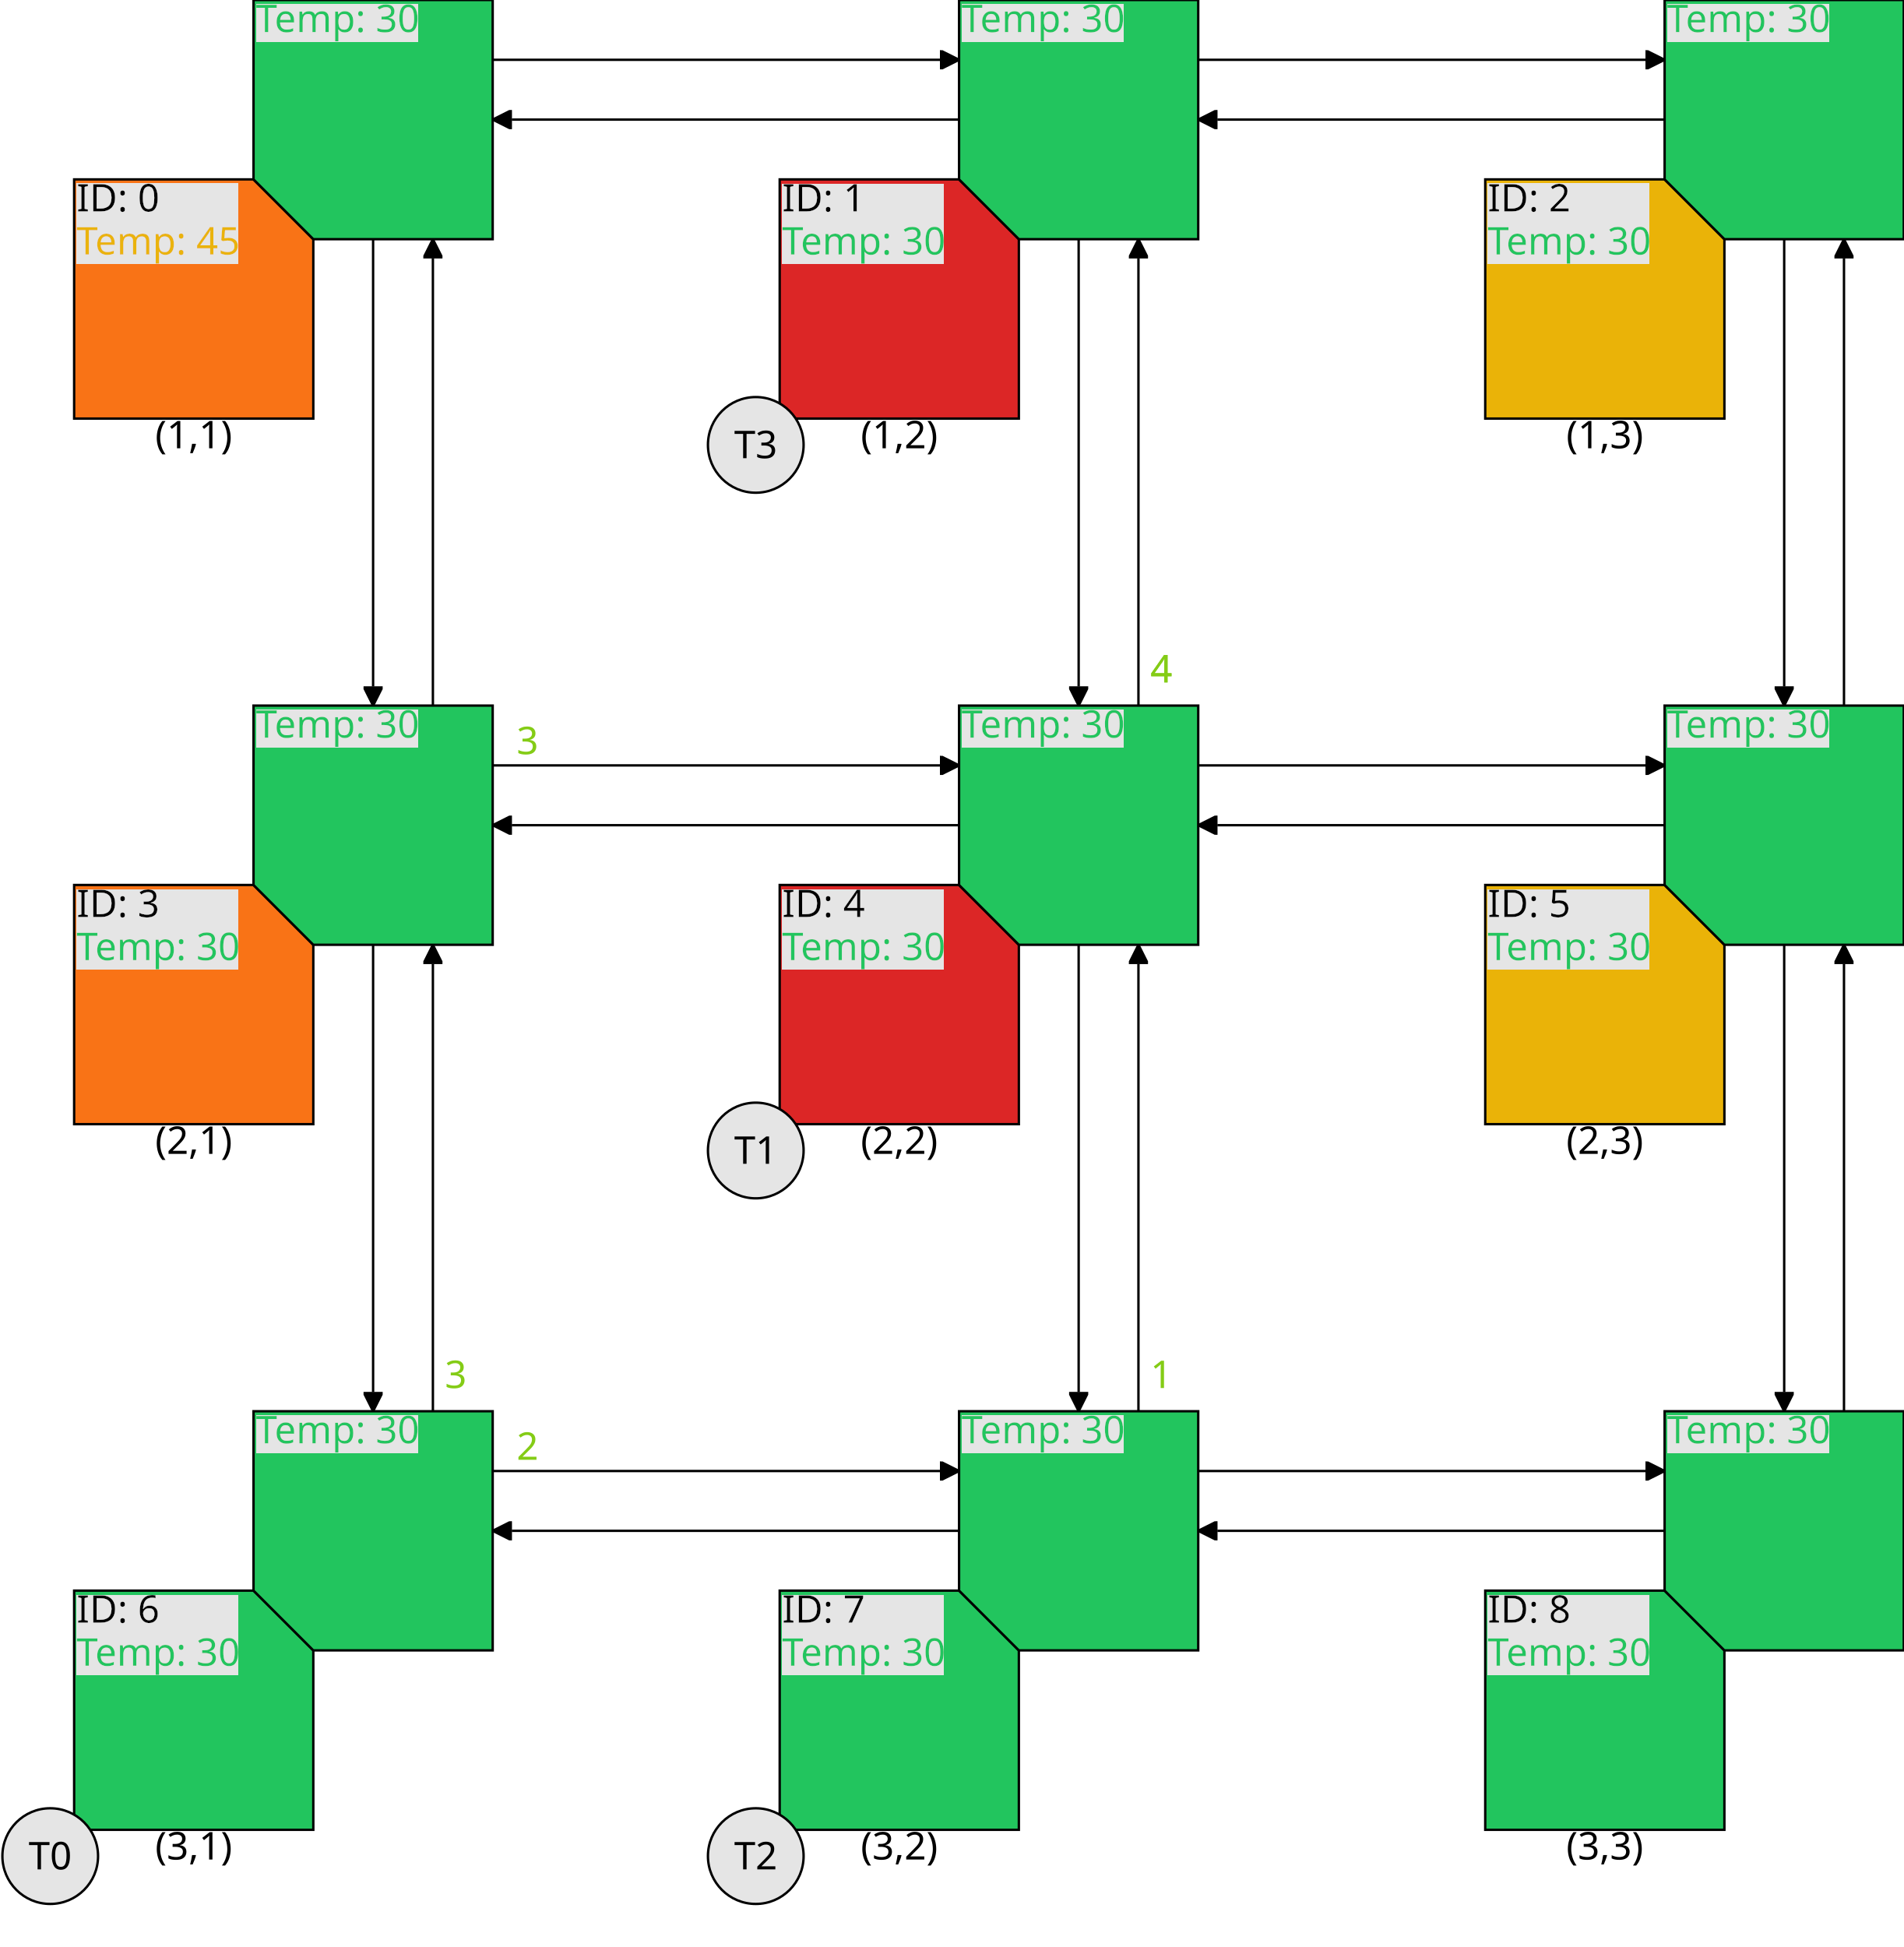
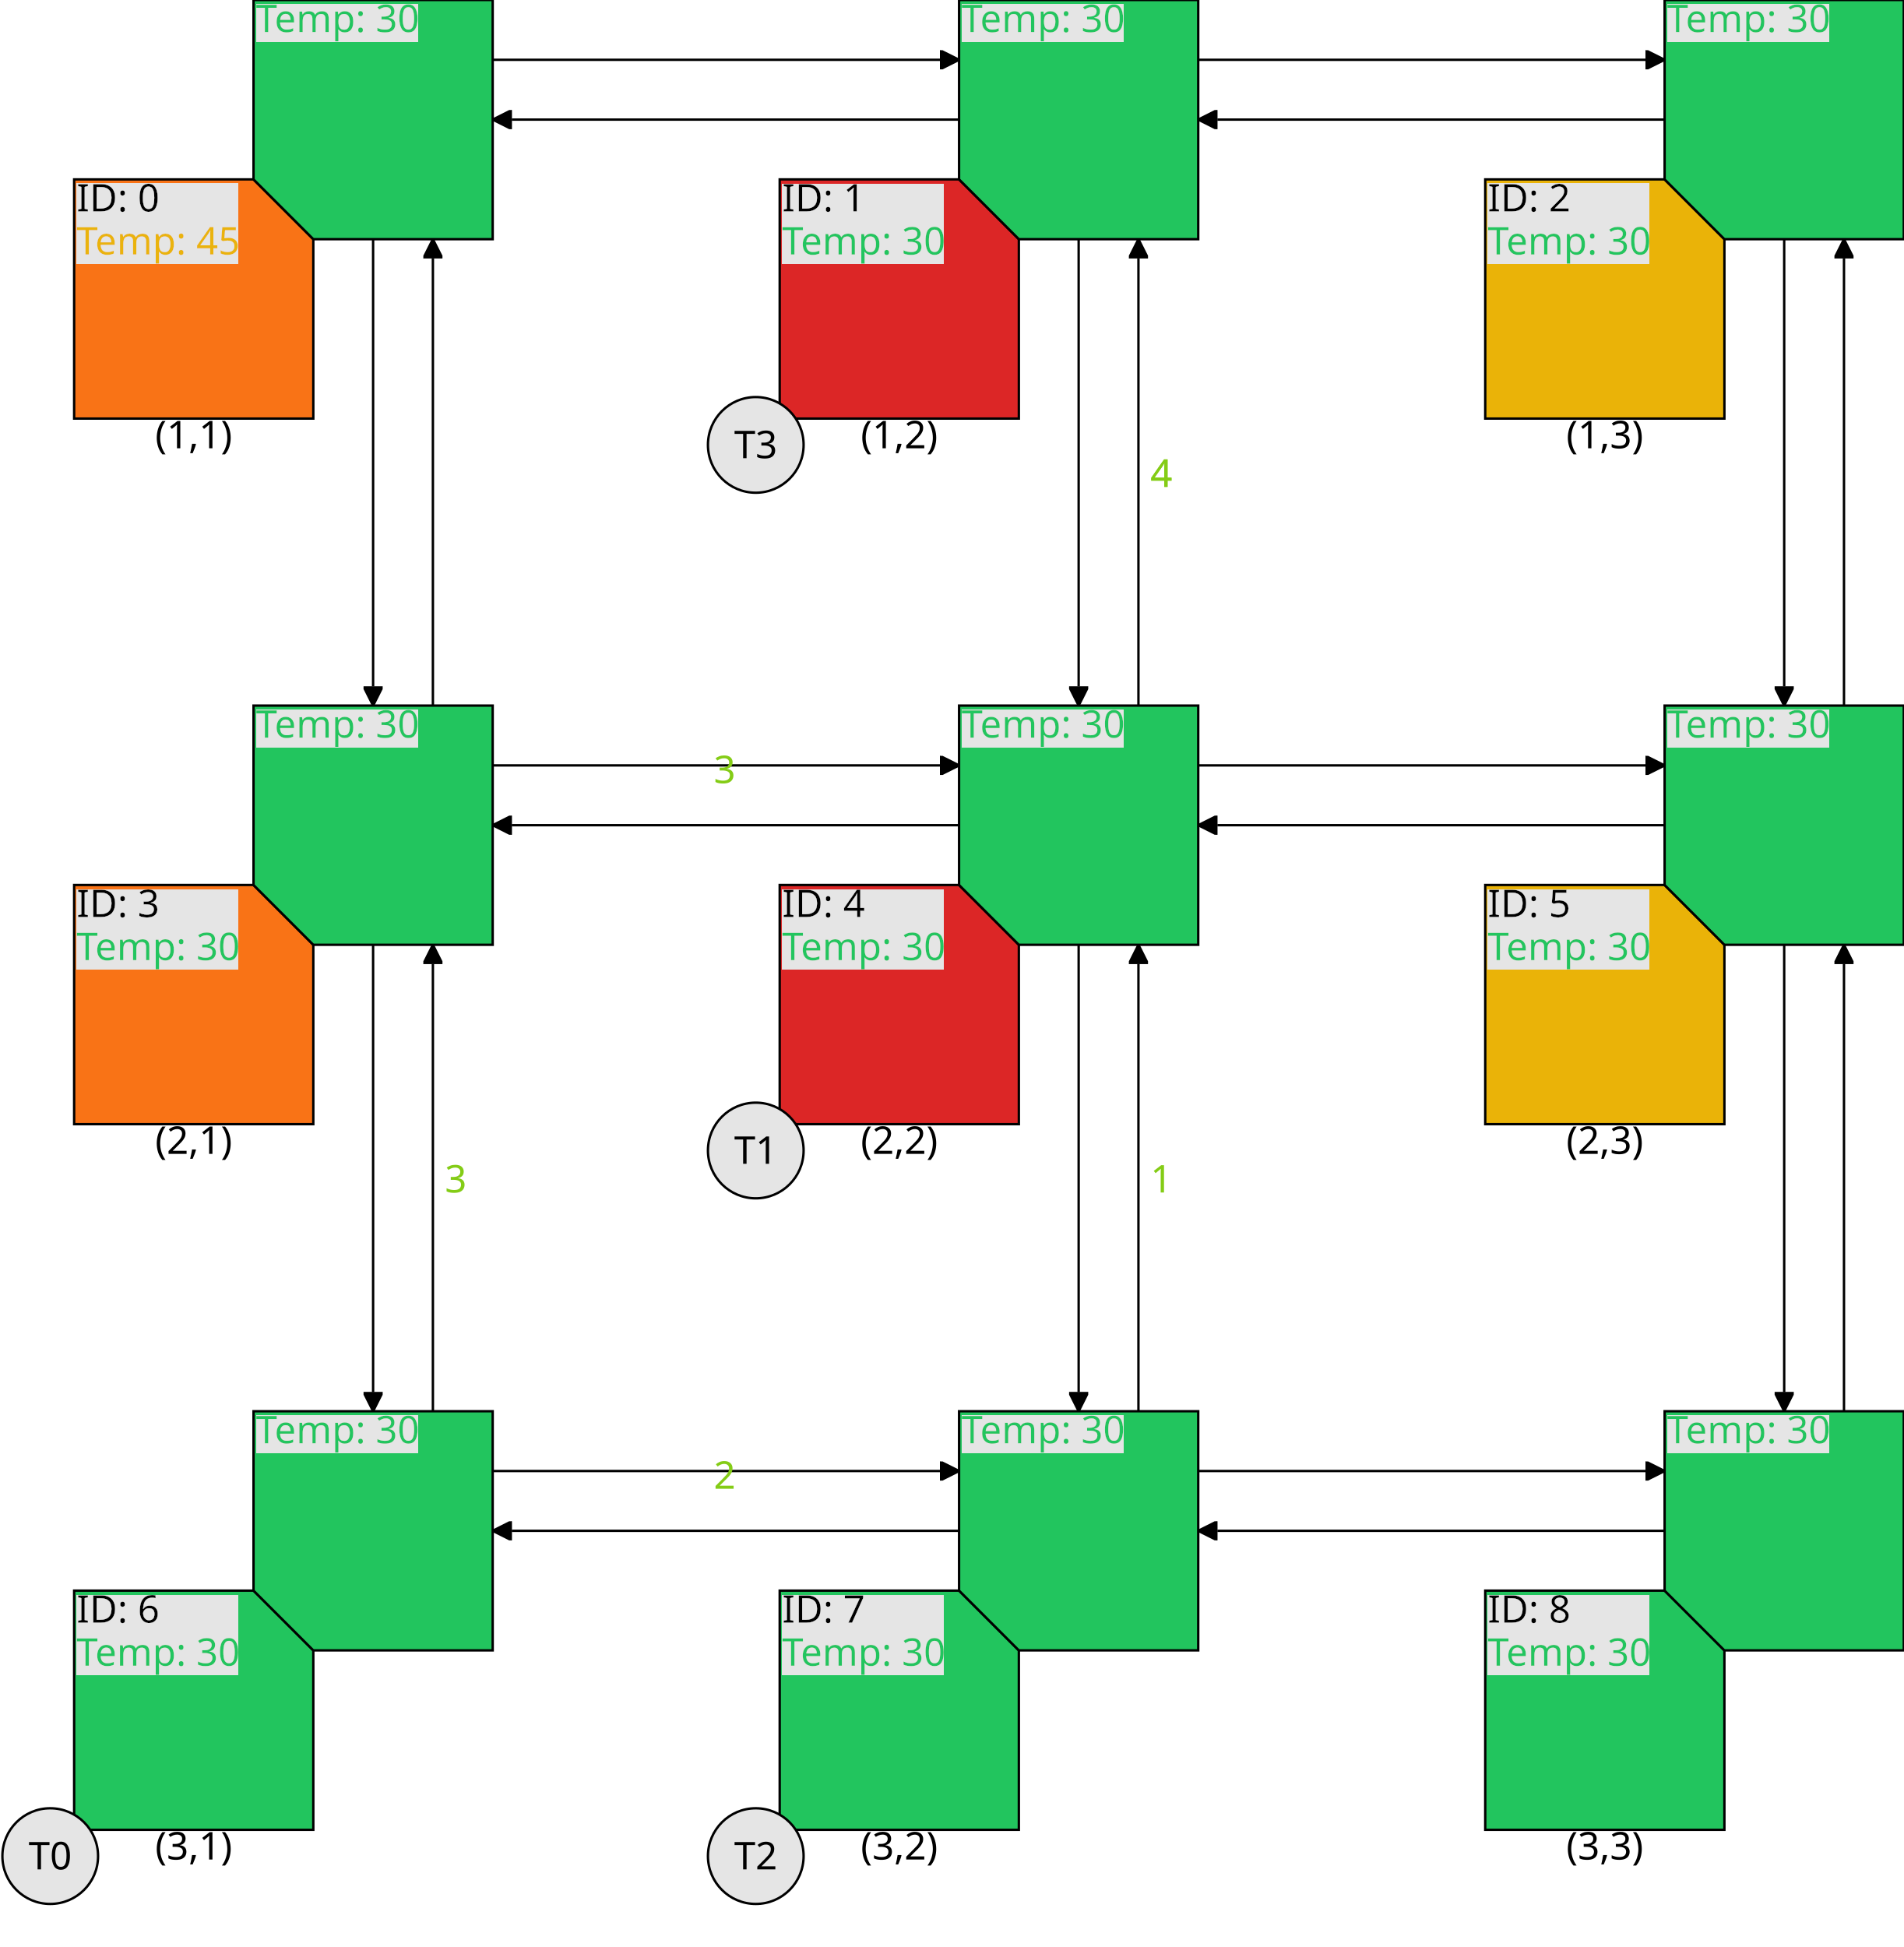
<svg xmlns="http://www.w3.org/2000/svg" preserveAspectRation="xMidYMid meet" class="w-full max-h-full" viewBox="0 0 796 814">
  <defs>
    <marker id="arrowHead" orient="auto" markerWidth="8" markerHeight="8" refY="4">
      <path d="M0,0 M0,0 V8 L8,4 Z" fill="black" fill-rule="evenodd" stroke="black" stroke-linecap="butt" stroke-width="1" />
    </marker>
    <filter x="0" y="0" width="1" height="1" id="textBackground">
      <feFlood flood-color="#e5e5e5" />
      <feComposite in="SourceGraphic" operator="or" />
    </filter>
  </defs>
  <style>.baseFill{fill: #e5e5e5;}
#c0 {fill: #f97316;}
#r0 {fill: #22c55e;}
#c1 {fill: #dc2626;}
#r1 {fill: #22c55e;}
#c2 {fill: #eab308;}
#r2 {fill: #22c55e;}
#c3 {fill: #f97316;}
#r3 {fill: #22c55e;}
#c4 {fill: #dc2626;}
#r4 {fill: #22c55e;}
#c5 {fill: #eab308;}
#r5 {fill: #22c55e;}
#c6 {fill: #22c55e;}
#r6 {fill: #22c55e;}
#c7 {fill: #22c55e;}
#r7 {fill: #22c55e;}
#c8 {fill: #22c55e;}
#r8 {fill: #22c55e;}</style>
  <g id="mainGroup">
    <g id="processingGroup">
      <g id="0">
        <path id="c0" d="M31,75 l0,100 l100,0 l0,-75 l-25,-25 l-75,0 Z" class="baseFill" fill-rule="evenodd" stroke="black" stroke-linecap="butt" stroke-width="1" />
        <path id="r0" d="M106,75 l0,-75 l100,0 l0,100 l-75,0 Z" class="baseFill" fill-rule="evenodd" stroke="black" stroke-linecap="butt" stroke-width="1" />
      </g>
      <g id="1">
        <path id="c1" d="M326,75 l0,100 l100,0 l0,-75 l-25,-25 l-75,0 Z" class="baseFill" fill-rule="evenodd" stroke="black" stroke-linecap="butt" stroke-width="1" />
        <path id="r1" d="M401,75 l0,-75 l100,0 l0,100 l-75,0 Z" class="baseFill" fill-rule="evenodd" stroke="black" stroke-linecap="butt" stroke-width="1" />
        <g>
          <circle cx="316" cy="186" r="20" fill="#e5e5e5" stroke="black" stroke-width="1" />
          <text x="316" y="186" font-size="16px" font-family="Roboto Mono" text-anchor="middle" dominant-baseline="middle" fill="black">T3</text>
        </g>
      </g>
      <g id="2">
        <path id="c2" d="M621,75 l0,100 l100,0 l0,-75 l-25,-25 l-75,0 Z" class="baseFill" fill-rule="evenodd" stroke="black" stroke-linecap="butt" stroke-width="1" />
        <path id="r2" d="M696,75 l0,-75 l100,0 l0,100 l-75,0 Z" class="baseFill" fill-rule="evenodd" stroke="black" stroke-linecap="butt" stroke-width="1" />
      </g>
      <g id="3">
        <path id="c3" d="M31,370 l0,100 l100,0 l0,-75 l-25,-25 l-75,0 Z" class="baseFill" fill-rule="evenodd" stroke="black" stroke-linecap="butt" stroke-width="1" />
        <path id="r3" d="M106,370 l0,-75 l100,0 l0,100 l-75,0 Z" class="baseFill" fill-rule="evenodd" stroke="black" stroke-linecap="butt" stroke-width="1" />
      </g>
      <g id="4">
        <path id="c4" d="M326,370 l0,100 l100,0 l0,-75 l-25,-25 l-75,0 Z" class="baseFill" fill-rule="evenodd" stroke="black" stroke-linecap="butt" stroke-width="1" />
        <path id="r4" d="M401,370 l0,-75 l100,0 l0,100 l-75,0 Z" class="baseFill" fill-rule="evenodd" stroke="black" stroke-linecap="butt" stroke-width="1" />
        <g>
          <circle cx="316" cy="481" r="20" fill="#e5e5e5" stroke="black" stroke-width="1" />
          <text x="316" y="481" font-size="16px" font-family="Roboto Mono" text-anchor="middle" dominant-baseline="middle" fill="black">T1</text>
        </g>
      </g>
      <g id="5">
        <path id="c5" d="M621,370 l0,100 l100,0 l0,-75 l-25,-25 l-75,0 Z" class="baseFill" fill-rule="evenodd" stroke="black" stroke-linecap="butt" stroke-width="1" />
        <path id="r5" d="M696,370 l0,-75 l100,0 l0,100 l-75,0 Z" class="baseFill" fill-rule="evenodd" stroke="black" stroke-linecap="butt" stroke-width="1" />
      </g>
      <g id="6">
        <path id="c6" d="M31,665 l0,100 l100,0 l0,-75 l-25,-25 l-75,0 Z" class="baseFill" fill-rule="evenodd" stroke="black" stroke-linecap="butt" stroke-width="1" />
        <path id="r6" d="M106,665 l0,-75 l100,0 l0,100 l-75,0 Z" class="baseFill" fill-rule="evenodd" stroke="black" stroke-linecap="butt" stroke-width="1" />
        <g>
          <circle cx="21" cy="776" r="20" fill="#e5e5e5" stroke="black" stroke-width="1" />
          <text x="21" y="776" font-size="16px" font-family="Roboto Mono" text-anchor="middle" dominant-baseline="middle" fill="black">T0</text>
        </g>
      </g>
      <g id="7">
        <path id="c7" d="M326,665 l0,100 l100,0 l0,-75 l-25,-25 l-75,0 Z" class="baseFill" fill-rule="evenodd" stroke="black" stroke-linecap="butt" stroke-width="1" />
        <path id="r7" d="M401,665 l0,-75 l100,0 l0,100 l-75,0 Z" class="baseFill" fill-rule="evenodd" stroke="black" stroke-linecap="butt" stroke-width="1" />
        <g>
          <circle cx="316" cy="776" r="20" fill="#e5e5e5" stroke="black" stroke-width="1" />
          <text x="316" y="776" font-size="16px" font-family="Roboto Mono" text-anchor="middle" dominant-baseline="middle" fill="black">T2</text>
        </g>
      </g>
      <g id="8">
        <path id="c8" d="M621,665 l0,100 l100,0 l0,-75 l-25,-25 l-75,0 Z" class="baseFill" fill-rule="evenodd" stroke="black" stroke-linecap="butt" stroke-width="1" />
        <path id="r8" d="M696,665 l0,-75 l100,0 l0,100 l-75,0 Z" class="baseFill" fill-rule="evenodd" stroke="black" stroke-linecap="butt" stroke-width="1" />
      </g>
    </g>
    <g>
      <path id="0-1" d="M206,25 h187" fill-rule="evenodd" stroke="black" stroke-linecap="butt" stroke-width="1" marker-end="url(#arrowHead)" />
      <path id="0-3" d="M156,100 v187" fill-rule="evenodd" stroke="black" stroke-linecap="butt" stroke-width="1" marker-end="url(#arrowHead)" />
      <path id="1-0" d="M401,50 h-187" fill-rule="evenodd" stroke="black" stroke-linecap="butt" stroke-width="1" marker-end="url(#arrowHead)" />
      <path id="1-2" d="M501,25 h187" fill-rule="evenodd" stroke="black" stroke-linecap="butt" stroke-width="1" marker-end="url(#arrowHead)" />
      <path id="1-4" d="M451,100 v187" fill-rule="evenodd" stroke="black" stroke-linecap="butt" stroke-width="1" marker-end="url(#arrowHead)" />
      <path id="2-1" d="M696,50 h-187" fill-rule="evenodd" stroke="black" stroke-linecap="butt" stroke-width="1" marker-end="url(#arrowHead)" />
      <path id="2-5" d="M746,100 v187" fill-rule="evenodd" stroke="black" stroke-linecap="butt" stroke-width="1" marker-end="url(#arrowHead)" />
      <path id="3-0" d="M181,295 v-187" fill-rule="evenodd" stroke="black" stroke-linecap="butt" stroke-width="1" marker-end="url(#arrowHead)" />
      <path id="3-4" d="M206,320 h187" fill-rule="evenodd" stroke="black" stroke-linecap="butt" stroke-width="1" marker-end="url(#arrowHead)" />
      <path id="3-6" d="M156,395 v187" fill-rule="evenodd" stroke="black" stroke-linecap="butt" stroke-width="1" marker-end="url(#arrowHead)" />
      <path id="4-1" d="M476,295 v-187" fill-rule="evenodd" stroke="black" stroke-linecap="butt" stroke-width="1" marker-end="url(#arrowHead)" />
      <path id="4-3" d="M401,345 h-187" fill-rule="evenodd" stroke="black" stroke-linecap="butt" stroke-width="1" marker-end="url(#arrowHead)" />
      <path id="4-5" d="M501,320 h187" fill-rule="evenodd" stroke="black" stroke-linecap="butt" stroke-width="1" marker-end="url(#arrowHead)" />
      <path id="4-7" d="M451,395 v187" fill-rule="evenodd" stroke="black" stroke-linecap="butt" stroke-width="1" marker-end="url(#arrowHead)" />
      <path id="5-2" d="M771,295 v-187" fill-rule="evenodd" stroke="black" stroke-linecap="butt" stroke-width="1" marker-end="url(#arrowHead)" />
      <path id="5-4" d="M696,345 h-187" fill-rule="evenodd" stroke="black" stroke-linecap="butt" stroke-width="1" marker-end="url(#arrowHead)" />
      <path id="5-8" d="M746,395 v187" fill-rule="evenodd" stroke="black" stroke-linecap="butt" stroke-width="1" marker-end="url(#arrowHead)" />
      <path id="6-3" d="M181,590 v-187" fill-rule="evenodd" stroke="black" stroke-linecap="butt" stroke-width="1" marker-end="url(#arrowHead)" />
      <path id="6-7" d="M206,615 h187" fill-rule="evenodd" stroke="black" stroke-linecap="butt" stroke-width="1" marker-end="url(#arrowHead)" />
      <path id="7-4" d="M476,590 v-187" fill-rule="evenodd" stroke="black" stroke-linecap="butt" stroke-width="1" marker-end="url(#arrowHead)" />
      <path id="7-6" d="M401,640 h-187" fill-rule="evenodd" stroke="black" stroke-linecap="butt" stroke-width="1" marker-end="url(#arrowHead)" />
      <path id="7-8" d="M501,615 h187" fill-rule="evenodd" stroke="black" stroke-linecap="butt" stroke-width="1" marker-end="url(#arrowHead)" />
      <path id="8-5" d="M771,590 v-187" fill-rule="evenodd" stroke="black" stroke-linecap="butt" stroke-width="1" marker-end="url(#arrowHead)" />
      <path id="8-7" d="M696,640 h-187" fill-rule="evenodd" stroke="black" stroke-linecap="butt" stroke-width="1" marker-end="url(#arrowHead)" />
    </g>
    <g id="information">
      <g>
        <g filter="url(#textBackground)" clip-path="path('m0,0 l0,100 l98,0 l0,-75 l-25,-25 l-75,0 Z')">
          <text x="32" y="76" font-size="16px" font-family="Roboto Mono" text-anchor="start" dominant-baseline="text-before-edge" fill="black">ID: 0</text>
          <text x="32" y="94" font-size="16px" font-family="Roboto Mono" text-anchor="start" dominant-baseline="text-before-edge" fill="#eab308">Temp: 45</text>
        </g>
        <g filter="url(#textBackground)" clip-path="path('m0,0 l0,74 l25,25 l73,0 l0,-100 Z')">
          <text x="107" y="1" font-size="16px" font-family="Roboto Mono" text-anchor="start" dominant-baseline="text-before-edge" fill="#22c55e">Temp: 30</text>
        </g>
        <text x="81" y="175" font-size="16px" font-family="Roboto Mono" text-anchor="middle" dominant-baseline="text-before-edge" fill="black">(1,1)</text>
      </g>
      <g>
        <g filter="url(#textBackground)" clip-path="path('m0,0 l0,100 l98,0 l0,-75 l-25,-25 l-75,0 Z')">
          <text x="327" y="76" font-size="16px" font-family="Roboto Mono" text-anchor="start" dominant-baseline="text-before-edge" fill="black">ID: 1</text>
          <text x="327" y="94" font-size="16px" font-family="Roboto Mono" text-anchor="start" dominant-baseline="text-before-edge" fill="#22c55e">Temp: 30</text>
        </g>
        <g filter="url(#textBackground)" clip-path="path('m0,0 l0,74 l25,25 l73,0 l0,-100 Z')">
          <text x="402" y="1" font-size="16px" font-family="Roboto Mono" text-anchor="start" dominant-baseline="text-before-edge" fill="#22c55e">Temp: 30</text>
        </g>
        <text x="376" y="175" font-size="16px" font-family="Roboto Mono" text-anchor="middle" dominant-baseline="text-before-edge" fill="black">(1,2)</text>
      </g>
      <g>
        <g filter="url(#textBackground)" clip-path="path('m0,0 l0,100 l98,0 l0,-75 l-25,-25 l-75,0 Z')">
          <text x="622" y="76" font-size="16px" font-family="Roboto Mono" text-anchor="start" dominant-baseline="text-before-edge" fill="black">ID: 2</text>
          <text x="622" y="94" font-size="16px" font-family="Roboto Mono" text-anchor="start" dominant-baseline="text-before-edge" fill="#22c55e">Temp: 30</text>
        </g>
        <g filter="url(#textBackground)" clip-path="path('m0,0 l0,74 l25,25 l73,0 l0,-100 Z')">
          <text x="697" y="1" font-size="16px" font-family="Roboto Mono" text-anchor="start" dominant-baseline="text-before-edge" fill="#22c55e">Temp: 30</text>
        </g>
        <text x="671" y="175" font-size="16px" font-family="Roboto Mono" text-anchor="middle" dominant-baseline="text-before-edge" fill="black">(1,3)</text>
      </g>
      <g>
        <g filter="url(#textBackground)" clip-path="path('m0,0 l0,100 l98,0 l0,-75 l-25,-25 l-75,0 Z')">
          <text x="32" y="371" font-size="16px" font-family="Roboto Mono" text-anchor="start" dominant-baseline="text-before-edge" fill="black">ID: 3</text>
          <text x="32" y="389" font-size="16px" font-family="Roboto Mono" text-anchor="start" dominant-baseline="text-before-edge" fill="#22c55e">Temp: 30</text>
        </g>
        <g filter="url(#textBackground)" clip-path="path('m0,0 l0,74 l25,25 l73,0 l0,-100 Z')">
          <text x="107" y="296" font-size="16px" font-family="Roboto Mono" text-anchor="start" dominant-baseline="text-before-edge" fill="#22c55e">Temp: 30</text>
        </g>
        <text x="81" y="470" font-size="16px" font-family="Roboto Mono" text-anchor="middle" dominant-baseline="text-before-edge" fill="black">(2,1)</text>
-         <text x="216" y="320" font-size="16px" font-family="Roboto Mono" text-anchor="start" dominant-baseline="text-after-edge" fill="#84cc16">3</text>
+         <text x="303" y="315" font-size="16px" font-family="Roboto Mono" text-anchor="middle" dominant-baseline="text-top" fill="#84cc16">3</text>
      </g>
      <g>
        <g filter="url(#textBackground)" clip-path="path('m0,0 l0,100 l98,0 l0,-75 l-25,-25 l-75,0 Z')">
          <text x="327" y="371" font-size="16px" font-family="Roboto Mono" text-anchor="start" dominant-baseline="text-before-edge" fill="black">ID: 4</text>
          <text x="327" y="389" font-size="16px" font-family="Roboto Mono" text-anchor="start" dominant-baseline="text-before-edge" fill="#22c55e">Temp: 30</text>
        </g>
        <g filter="url(#textBackground)" clip-path="path('m0,0 l0,74 l25,25 l73,0 l0,-100 Z')">
          <text x="402" y="296" font-size="16px" font-family="Roboto Mono" text-anchor="start" dominant-baseline="text-before-edge" fill="#22c55e">Temp: 30</text>
        </g>
        <text x="376" y="470" font-size="16px" font-family="Roboto Mono" text-anchor="middle" dominant-baseline="text-before-edge" fill="black">(2,2)</text>
-         <text x="481" y="290" font-size="16px" font-family="Roboto Mono" text-anchor="start" dominant-baseline="text-after-edge" fill="#84cc16">4</text>
-         <text x="481" y="290" font-size="16px" font-family="Roboto Mono" text-anchor="start" dominant-baseline="text-after-edge" fill="#84cc16">4</text>
+         <text x="481" y="198" font-size="16px" font-family="Roboto Mono" text-anchor="start" dominant-baseline="middle" fill="#84cc16">4</text>
+         <text x="481" y="198" font-size="16px" font-family="Roboto Mono" text-anchor="start" dominant-baseline="middle" fill="#84cc16">4</text>
      </g>
      <g>
        <g filter="url(#textBackground)" clip-path="path('m0,0 l0,100 l98,0 l0,-75 l-25,-25 l-75,0 Z')">
          <text x="622" y="371" font-size="16px" font-family="Roboto Mono" text-anchor="start" dominant-baseline="text-before-edge" fill="black">ID: 5</text>
          <text x="622" y="389" font-size="16px" font-family="Roboto Mono" text-anchor="start" dominant-baseline="text-before-edge" fill="#22c55e">Temp: 30</text>
        </g>
        <g filter="url(#textBackground)" clip-path="path('m0,0 l0,74 l25,25 l73,0 l0,-100 Z')">
          <text x="697" y="296" font-size="16px" font-family="Roboto Mono" text-anchor="start" dominant-baseline="text-before-edge" fill="#22c55e">Temp: 30</text>
        </g>
        <text x="671" y="470" font-size="16px" font-family="Roboto Mono" text-anchor="middle" dominant-baseline="text-before-edge" fill="black">(2,3)</text>
      </g>
      <g>
        <g filter="url(#textBackground)" clip-path="path('m0,0 l0,100 l98,0 l0,-75 l-25,-25 l-75,0 Z')">
          <text x="32" y="666" font-size="16px" font-family="Roboto Mono" text-anchor="start" dominant-baseline="text-before-edge" fill="black">ID: 6</text>
          <text x="32" y="684" font-size="16px" font-family="Roboto Mono" text-anchor="start" dominant-baseline="text-before-edge" fill="#22c55e">Temp: 30</text>
        </g>
        <g filter="url(#textBackground)" clip-path="path('m0,0 l0,74 l25,25 l73,0 l0,-100 Z')">
          <text x="107" y="591" font-size="16px" font-family="Roboto Mono" text-anchor="start" dominant-baseline="text-before-edge" fill="#22c55e">Temp: 30</text>
        </g>
        <text x="81" y="765" font-size="16px" font-family="Roboto Mono" text-anchor="middle" dominant-baseline="text-before-edge" fill="black">(3,1)</text>
-         <text x="186" y="585" font-size="16px" font-family="Roboto Mono" text-anchor="start" dominant-baseline="text-after-edge" fill="#84cc16">3</text>
-         <text x="216" y="615" font-size="16px" font-family="Roboto Mono" text-anchor="start" dominant-baseline="text-after-edge" fill="#84cc16">2</text>
+         <text x="186" y="493" font-size="16px" font-family="Roboto Mono" text-anchor="start" dominant-baseline="middle" fill="#84cc16">3</text>
+         <text x="303" y="610" font-size="16px" font-family="Roboto Mono" text-anchor="middle" dominant-baseline="text-top" fill="#84cc16">2</text>
      </g>
      <g>
        <g filter="url(#textBackground)" clip-path="path('m0,0 l0,100 l98,0 l0,-75 l-25,-25 l-75,0 Z')">
          <text x="327" y="666" font-size="16px" font-family="Roboto Mono" text-anchor="start" dominant-baseline="text-before-edge" fill="black">ID: 7</text>
          <text x="327" y="684" font-size="16px" font-family="Roboto Mono" text-anchor="start" dominant-baseline="text-before-edge" fill="#22c55e">Temp: 30</text>
        </g>
        <g filter="url(#textBackground)" clip-path="path('m0,0 l0,74 l25,25 l73,0 l0,-100 Z')">
          <text x="402" y="591" font-size="16px" font-family="Roboto Mono" text-anchor="start" dominant-baseline="text-before-edge" fill="#22c55e">Temp: 30</text>
        </g>
        <text x="376" y="765" font-size="16px" font-family="Roboto Mono" text-anchor="middle" dominant-baseline="text-before-edge" fill="black">(3,2)</text>
-         <text x="481" y="585" font-size="16px" font-family="Roboto Mono" text-anchor="start" dominant-baseline="text-after-edge" fill="#84cc16">1</text>
+         <text x="481" y="493" font-size="16px" font-family="Roboto Mono" text-anchor="start" dominant-baseline="middle" fill="#84cc16">1</text>
      </g>
      <g>
        <g filter="url(#textBackground)" clip-path="path('m0,0 l0,100 l98,0 l0,-75 l-25,-25 l-75,0 Z')">
          <text x="622" y="666" font-size="16px" font-family="Roboto Mono" text-anchor="start" dominant-baseline="text-before-edge" fill="black">ID: 8</text>
          <text x="622" y="684" font-size="16px" font-family="Roboto Mono" text-anchor="start" dominant-baseline="text-before-edge" fill="#22c55e">Temp: 30</text>
        </g>
        <g filter="url(#textBackground)" clip-path="path('m0,0 l0,74 l25,25 l73,0 l0,-100 Z')">
          <text x="697" y="591" font-size="16px" font-family="Roboto Mono" text-anchor="start" dominant-baseline="text-before-edge" fill="#22c55e">Temp: 30</text>
        </g>
        <text x="671" y="765" font-size="16px" font-family="Roboto Mono" text-anchor="middle" dominant-baseline="text-before-edge" fill="black">(3,3)</text>
      </g>
    </g>
  </g>
  <rect width="100%" height="100%" fill="none" stroke="#ff0000" stroke-width="1" opacity="0" />
</svg>
